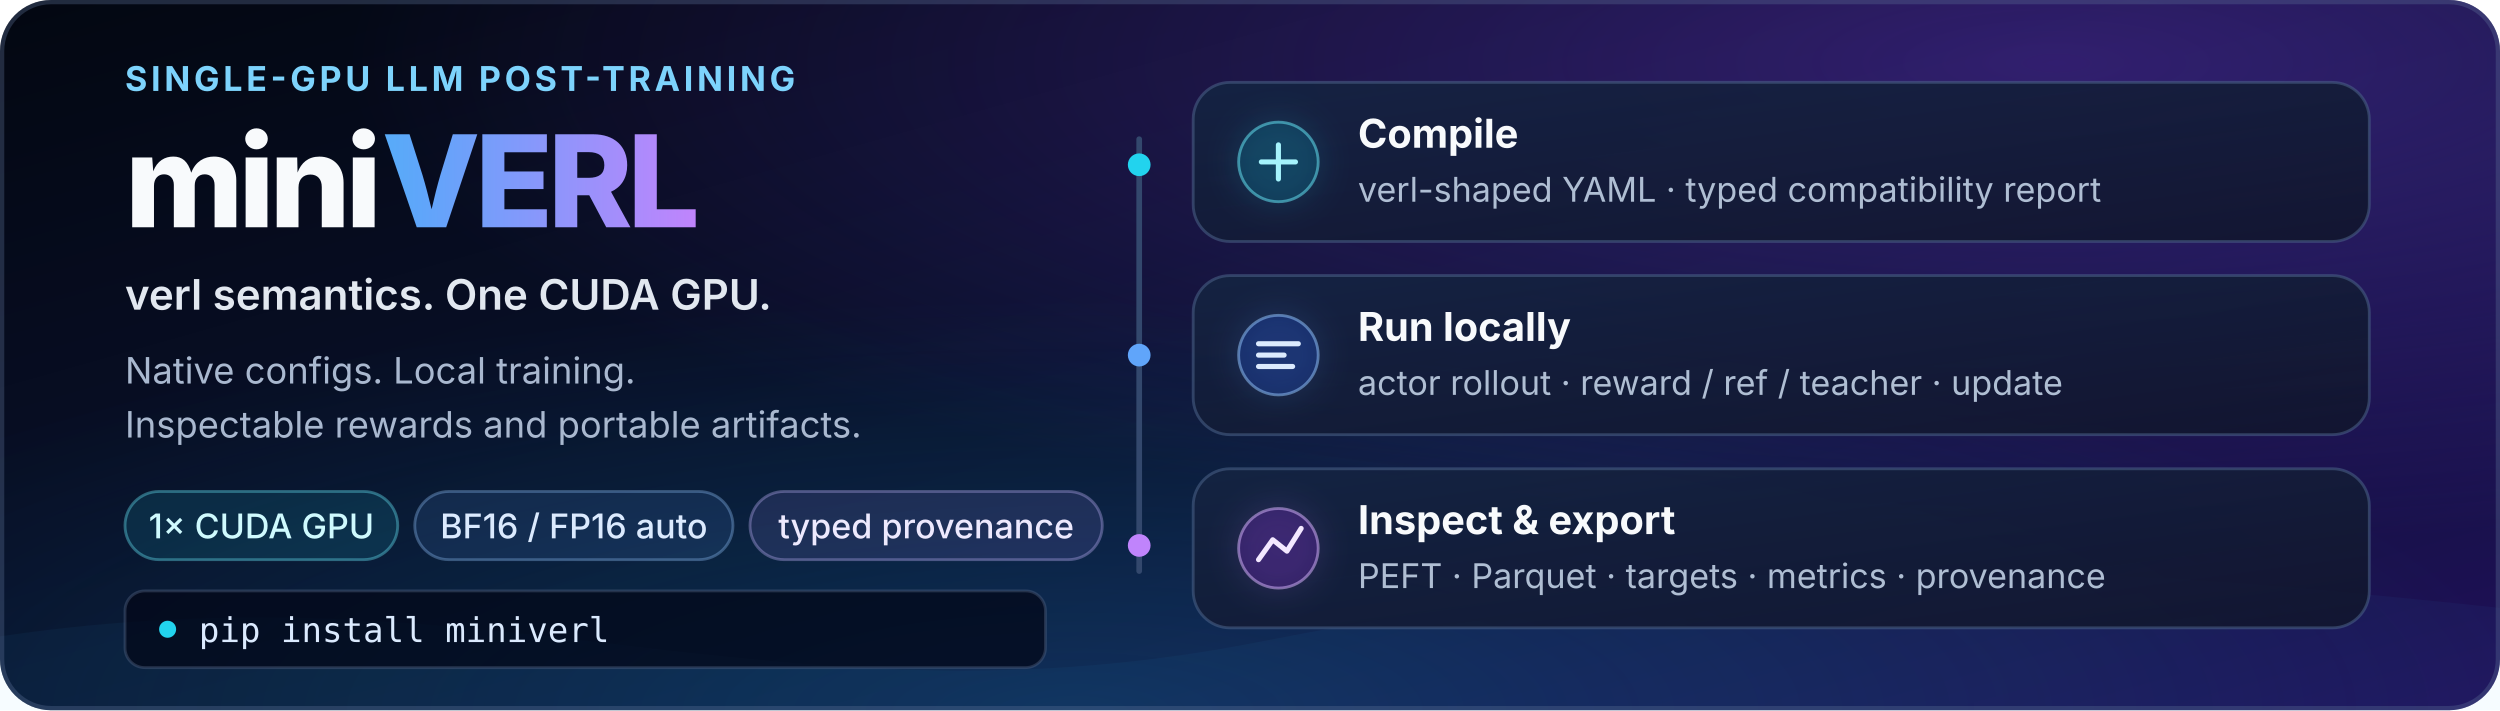
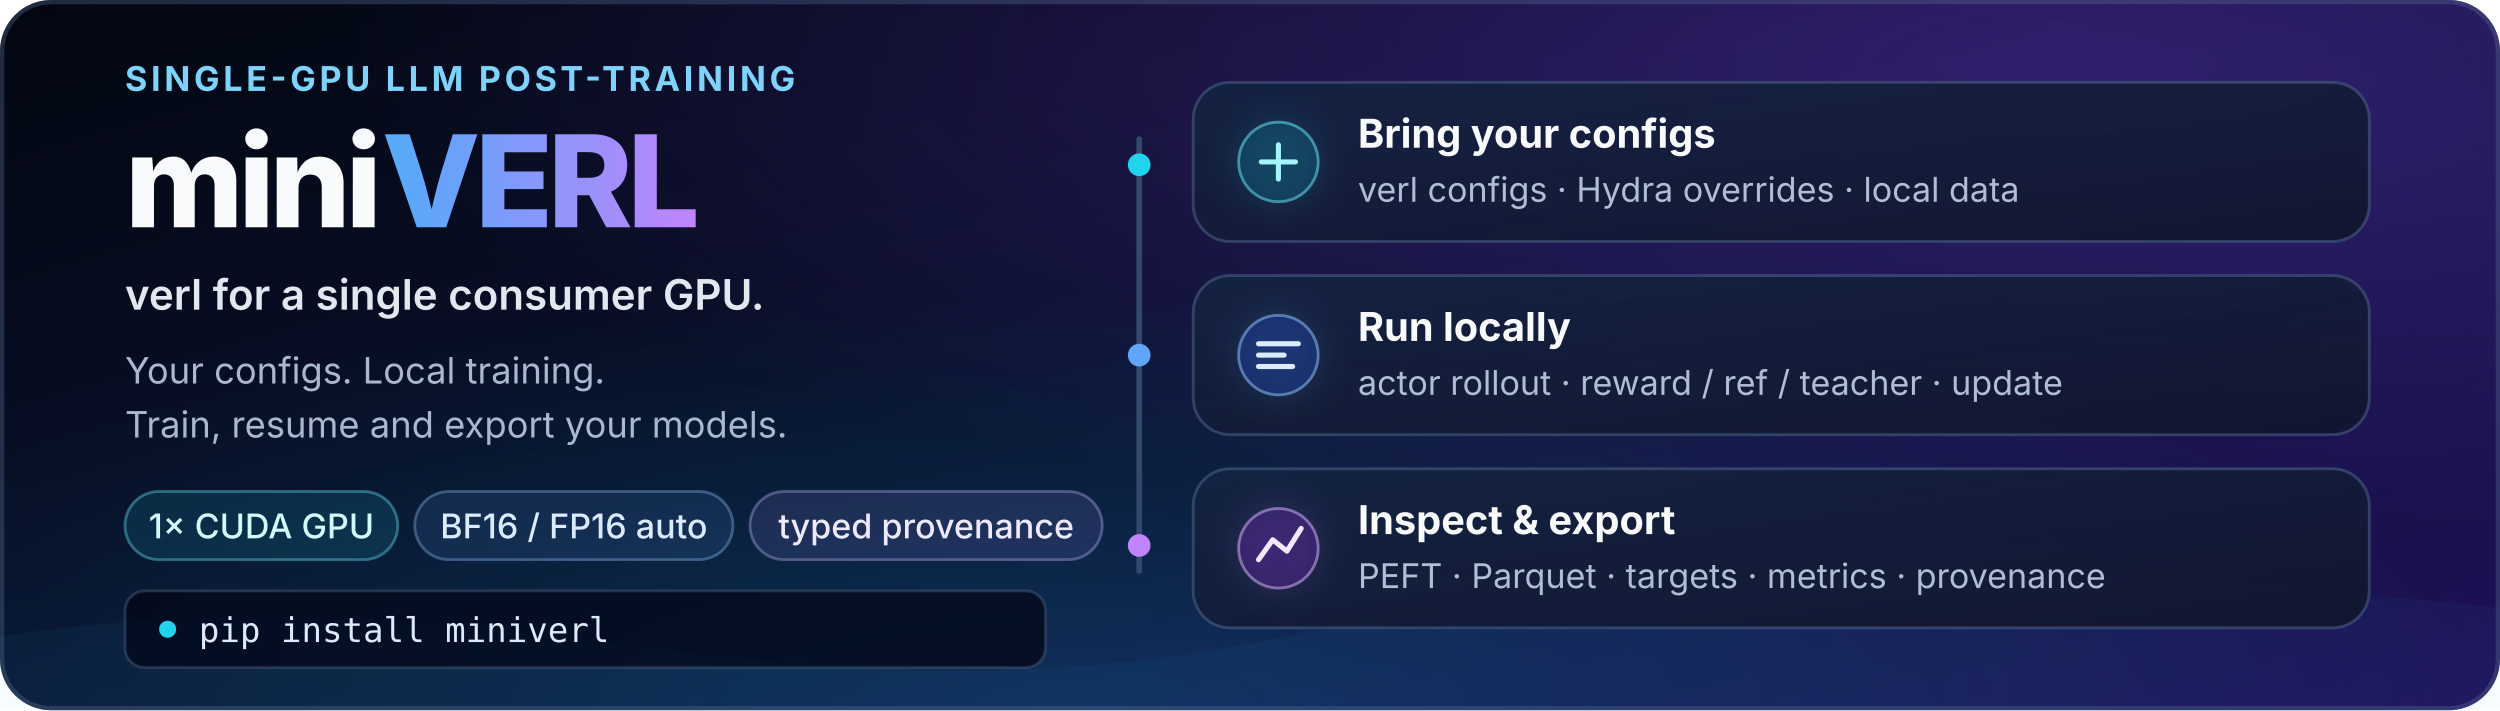
<svg xmlns="http://www.w3.org/2000/svg" viewBox="0 0 880 250" width="880" height="250" role="img" aria-labelledby="banner-title banner-desc">
  <defs>
    <linearGradient id="bg" x1="0" y1="0" x2="1" y2="1">
      <stop offset="0%" stop-color="#030711" />
      <stop offset="55%" stop-color="#0a1230" />
      <stop offset="100%" stop-color="#20105a" />
    </linearGradient>
    <linearGradient id="brand" x1="0" y1="0" x2="1" y2="0">
      <stop offset="0%" stop-color="#22d3ee" />
      <stop offset="52%" stop-color="#60a5fa" />
      <stop offset="100%" stop-color="#c084fc" />
    </linearGradient>
    <linearGradient id="card" x1="0" y1="0" x2="1" y2="1">
      <stop offset="0%" stop-color="#142342" stop-opacity=".92" />
      <stop offset="100%" stop-color="#11152c" stop-opacity=".88" />
    </linearGradient>
    <radialGradient id="violet-glow" cx="82%" cy="9%" r="68%">
      <stop offset="0%" stop-color="#7c3aed" stop-opacity=".35" />
      <stop offset="100%" stop-color="#7c3aed" stop-opacity="0" />
    </radialGradient>
    <radialGradient id="cyan-glow" cx="43%" cy="100%" r="58%">
      <stop offset="0%" stop-color="#0891b2" stop-opacity=".24" />
      <stop offset="100%" stop-color="#0891b2" stop-opacity="0" />
    </radialGradient>
    <filter id="soft-glow" x="-80%" y="-80%" width="260%" height="260%">
      <feGaussianBlur stdDeviation="5" />
    </filter>
  </defs>
  <rect width="880" height="250" rx="18" fill="url(#bg)" />
  <rect width="880" height="250" rx="18" fill="url(#violet-glow)" />
  <rect width="880" height="250" rx="18" fill="url(#cyan-glow)" />
  <path d="M0 224 C176 198 274 259 443 226 S710 196 880 214 V250 H0Z" fill="#38bdf8" opacity=".045" />
  <rect x=".75" y=".75" width="878.5" height="248.5" rx="17.25" fill="none" stroke="#5b7198" stroke-opacity=".34" stroke-width="1.5" />
  <g font-family="Inter, ui-sans-serif, system-ui, -apple-system, Segoe UI, sans-serif">
    <text x="44" y="32" font-size="12" font-weight="750" letter-spacing="1.3" fill="#7dd3fc">
      SINGLE-GPU LLM POST-TRAINING
    </text>
    <text x="44" y="80" font-size="45" font-weight="790" letter-spacing="-1.8" fill="#f8fafc">
      mini<tspan fill="url(#brand)">VERL</tspan>
    </text>
    <text x="44" y="109" font-size="14.8" font-weight="570" fill="#e2e8f0">
-       verl semantics. One CUDA GPU.
+       verl for a single consumer GPU.
    </text>
    <text x="44" y="135" font-size="12.8" fill="#a9b8cf">
-       Native configs. Local training.
+       Your configs. Local training.
    </text>
    <text x="44" y="154" font-size="12.8" fill="#a9b8cf">
-       Inspectable rewards and portable artifacts.
+       Train, resume and export your models.
    </text>
    <g font-size="12" font-weight="500">
      <rect x="44" y="173" width="96" height="24" rx="12" fill="#22d3ee" fill-opacity=".12" stroke="#67e8f9" stroke-opacity=".38" />
      <text x="92" y="189.5" text-anchor="middle" fill="#cffafe">1× CUDA GPU</text>
      <rect x="146" y="173" width="112" height="24" rx="12" fill="#60a5fa" fill-opacity=".12" stroke="#93c5fd" stroke-opacity=".34" />
      <text x="202" y="189.5" text-anchor="middle" fill="#dbeafe">BF16 / FP16 auto</text>
      <rect x="264" y="173" width="124" height="24" rx="12" fill="#a78bfa" fill-opacity=".13" stroke="#c4b5fd" stroke-opacity=".35" />
      <text x="326" y="189.5" text-anchor="middle" fill="#ede9fe">typed provenance</text>
    </g>
    <rect x="44" y="208" width="324" height="27" rx="7" fill="#020617" fill-opacity=".72" stroke="#516381" stroke-opacity=".42" />
    <circle cx="59" cy="221.5" r="3" fill="#22d3ee" />
    <text x="70" y="226" font-family="ui-monospace, SFMono-Regular, Menlo, Consolas, monospace" font-size="12" fill="#dbeafe">pip install miniverl</text>
    <path d="M401 49 V201" fill="none" stroke="#33486d" stroke-width="2" stroke-linecap="round" />
    <circle cx="401" cy="58" r="4" fill="#22d3ee" />
    <circle cx="401" cy="125" r="4" fill="#60a5fa" />
    <circle cx="401" cy="192" r="4" fill="#c084fc" />
    <g>
      <rect x="420" y="29" width="414" height="56" rx="13" fill="url(#card)" stroke="#4c6388" stroke-opacity=".55" />
      <circle cx="450" cy="57" r="16" fill="#22d3ee" opacity=".12" filter="url(#soft-glow)" />
      <circle cx="450" cy="57" r="14" fill="#0e7490" fill-opacity=".28" stroke="#67e8f9" stroke-opacity=".52" />
      <path d="M444 57h12M450 51v12" stroke="#a5f3fc" stroke-width="1.8" stroke-linecap="round" />
-       <text x="478" y="52" font-size="14" font-weight="720" fill="#f8fafc">Compile</text>
-       <text x="478" y="71" font-size="12" fill="#afbed3">verl-shaped YAML · typed compatibility report</text>
+       <text x="478" y="52" font-size="14" font-weight="720" fill="#f8fafc">Bring your configs</text>
+       <text x="478" y="71" font-size="12" fill="#afbed3">verl configs · Hydra overrides · local data</text>
    </g>
    <g>
      <rect x="420" y="97" width="414" height="56" rx="13" fill="url(#card)" stroke="#4c6388" stroke-opacity=".55" />
      <circle cx="450" cy="125" r="16" fill="#60a5fa" opacity=".12" filter="url(#soft-glow)" />
      <circle cx="450" cy="125" r="14" fill="#1d4ed8" fill-opacity=".25" stroke="#93c5fd" stroke-opacity=".52" />
      <path d="M443 121h14M443 125h9M443 129h12" stroke="#dbeafe" stroke-width="1.8" stroke-linecap="round" />
      <text x="478" y="120" font-size="14" font-weight="720" fill="#f8fafc">Run locally</text>
      <text x="478" y="139" font-size="12" fill="#afbed3">actor rollout · reward / ref / teacher · update</text>
    </g>
    <g>
      <rect x="420" y="165" width="414" height="56" rx="13" fill="url(#card)" stroke="#4c6388" stroke-opacity=".55" />
      <circle cx="450" cy="193" r="16" fill="#c084fc" opacity=".12" filter="url(#soft-glow)" />
      <circle cx="450" cy="193" r="14" fill="#7e22ce" fill-opacity=".25" stroke="#d8b4fe" stroke-opacity=".52" />
      <path d="M443 197l5-7 5 4 5-8" fill="none" stroke="#f3e8ff" stroke-width="1.8" stroke-linecap="round" stroke-linejoin="round" />
      <text x="478" y="188" font-size="14" font-weight="720" fill="#f8fafc">Inspect &amp; export</text>
      <text x="478" y="207" font-size="12" fill="#afbed3">PEFT · Parquet · targets · metrics · provenance</text>
    </g>
  </g>
</svg>
